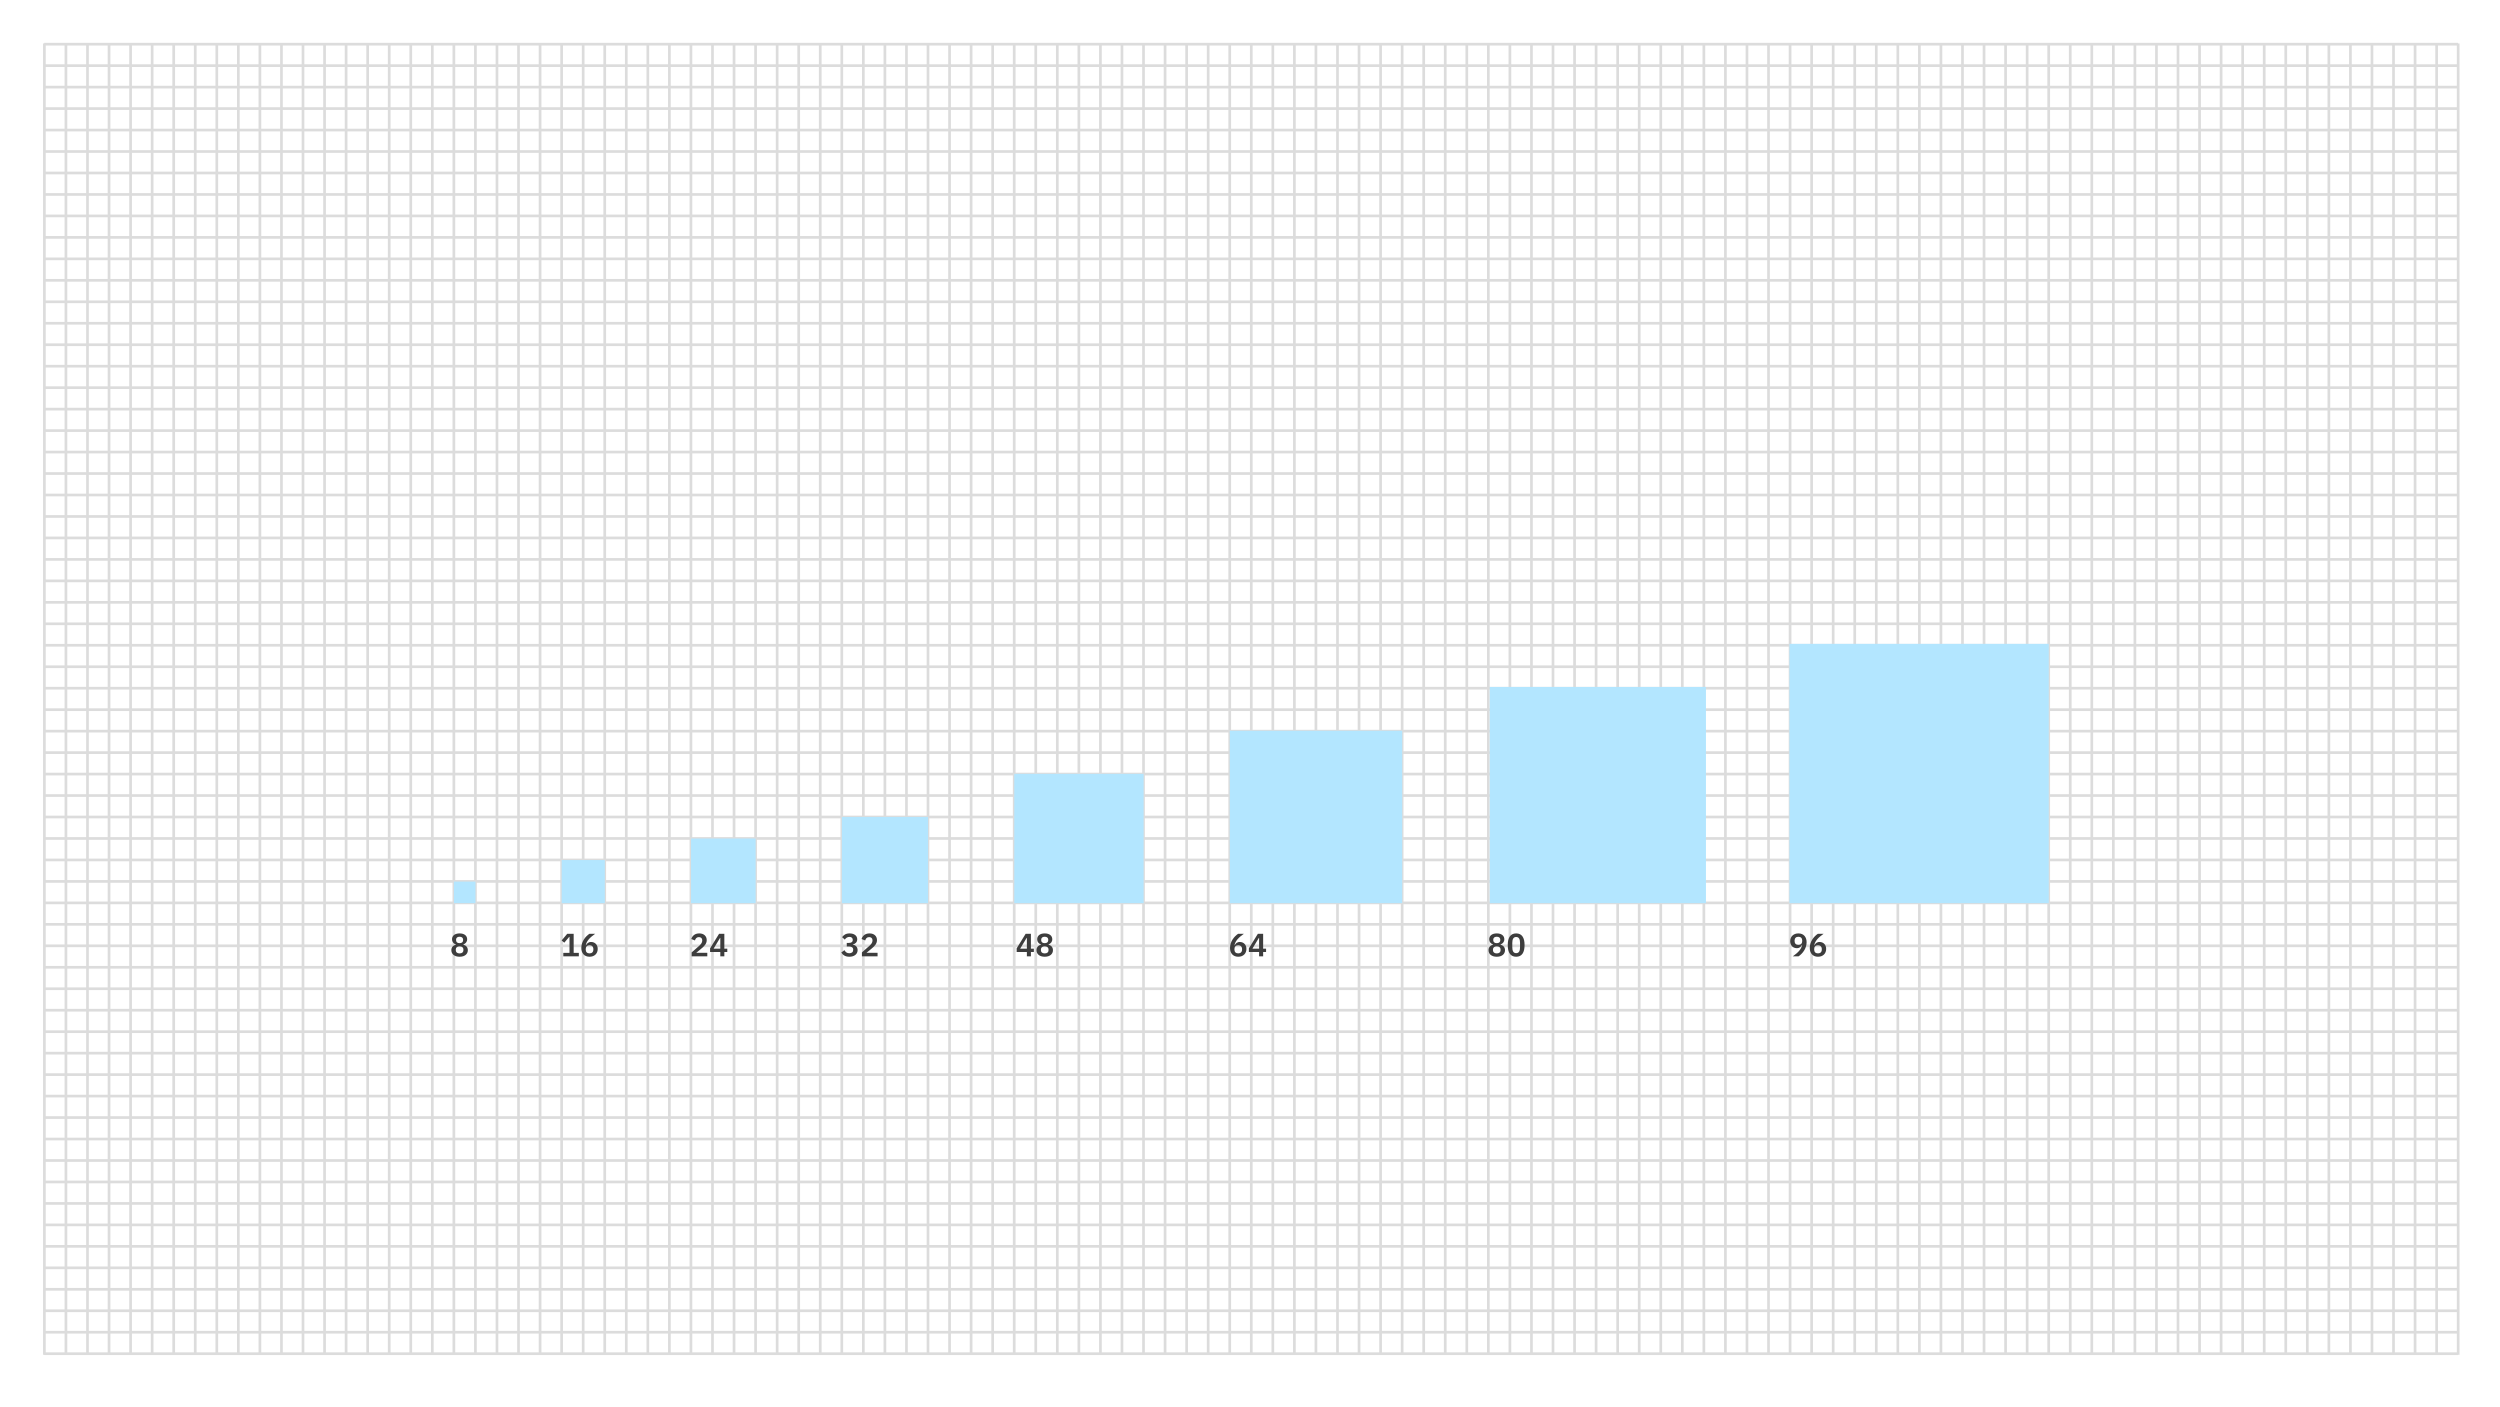
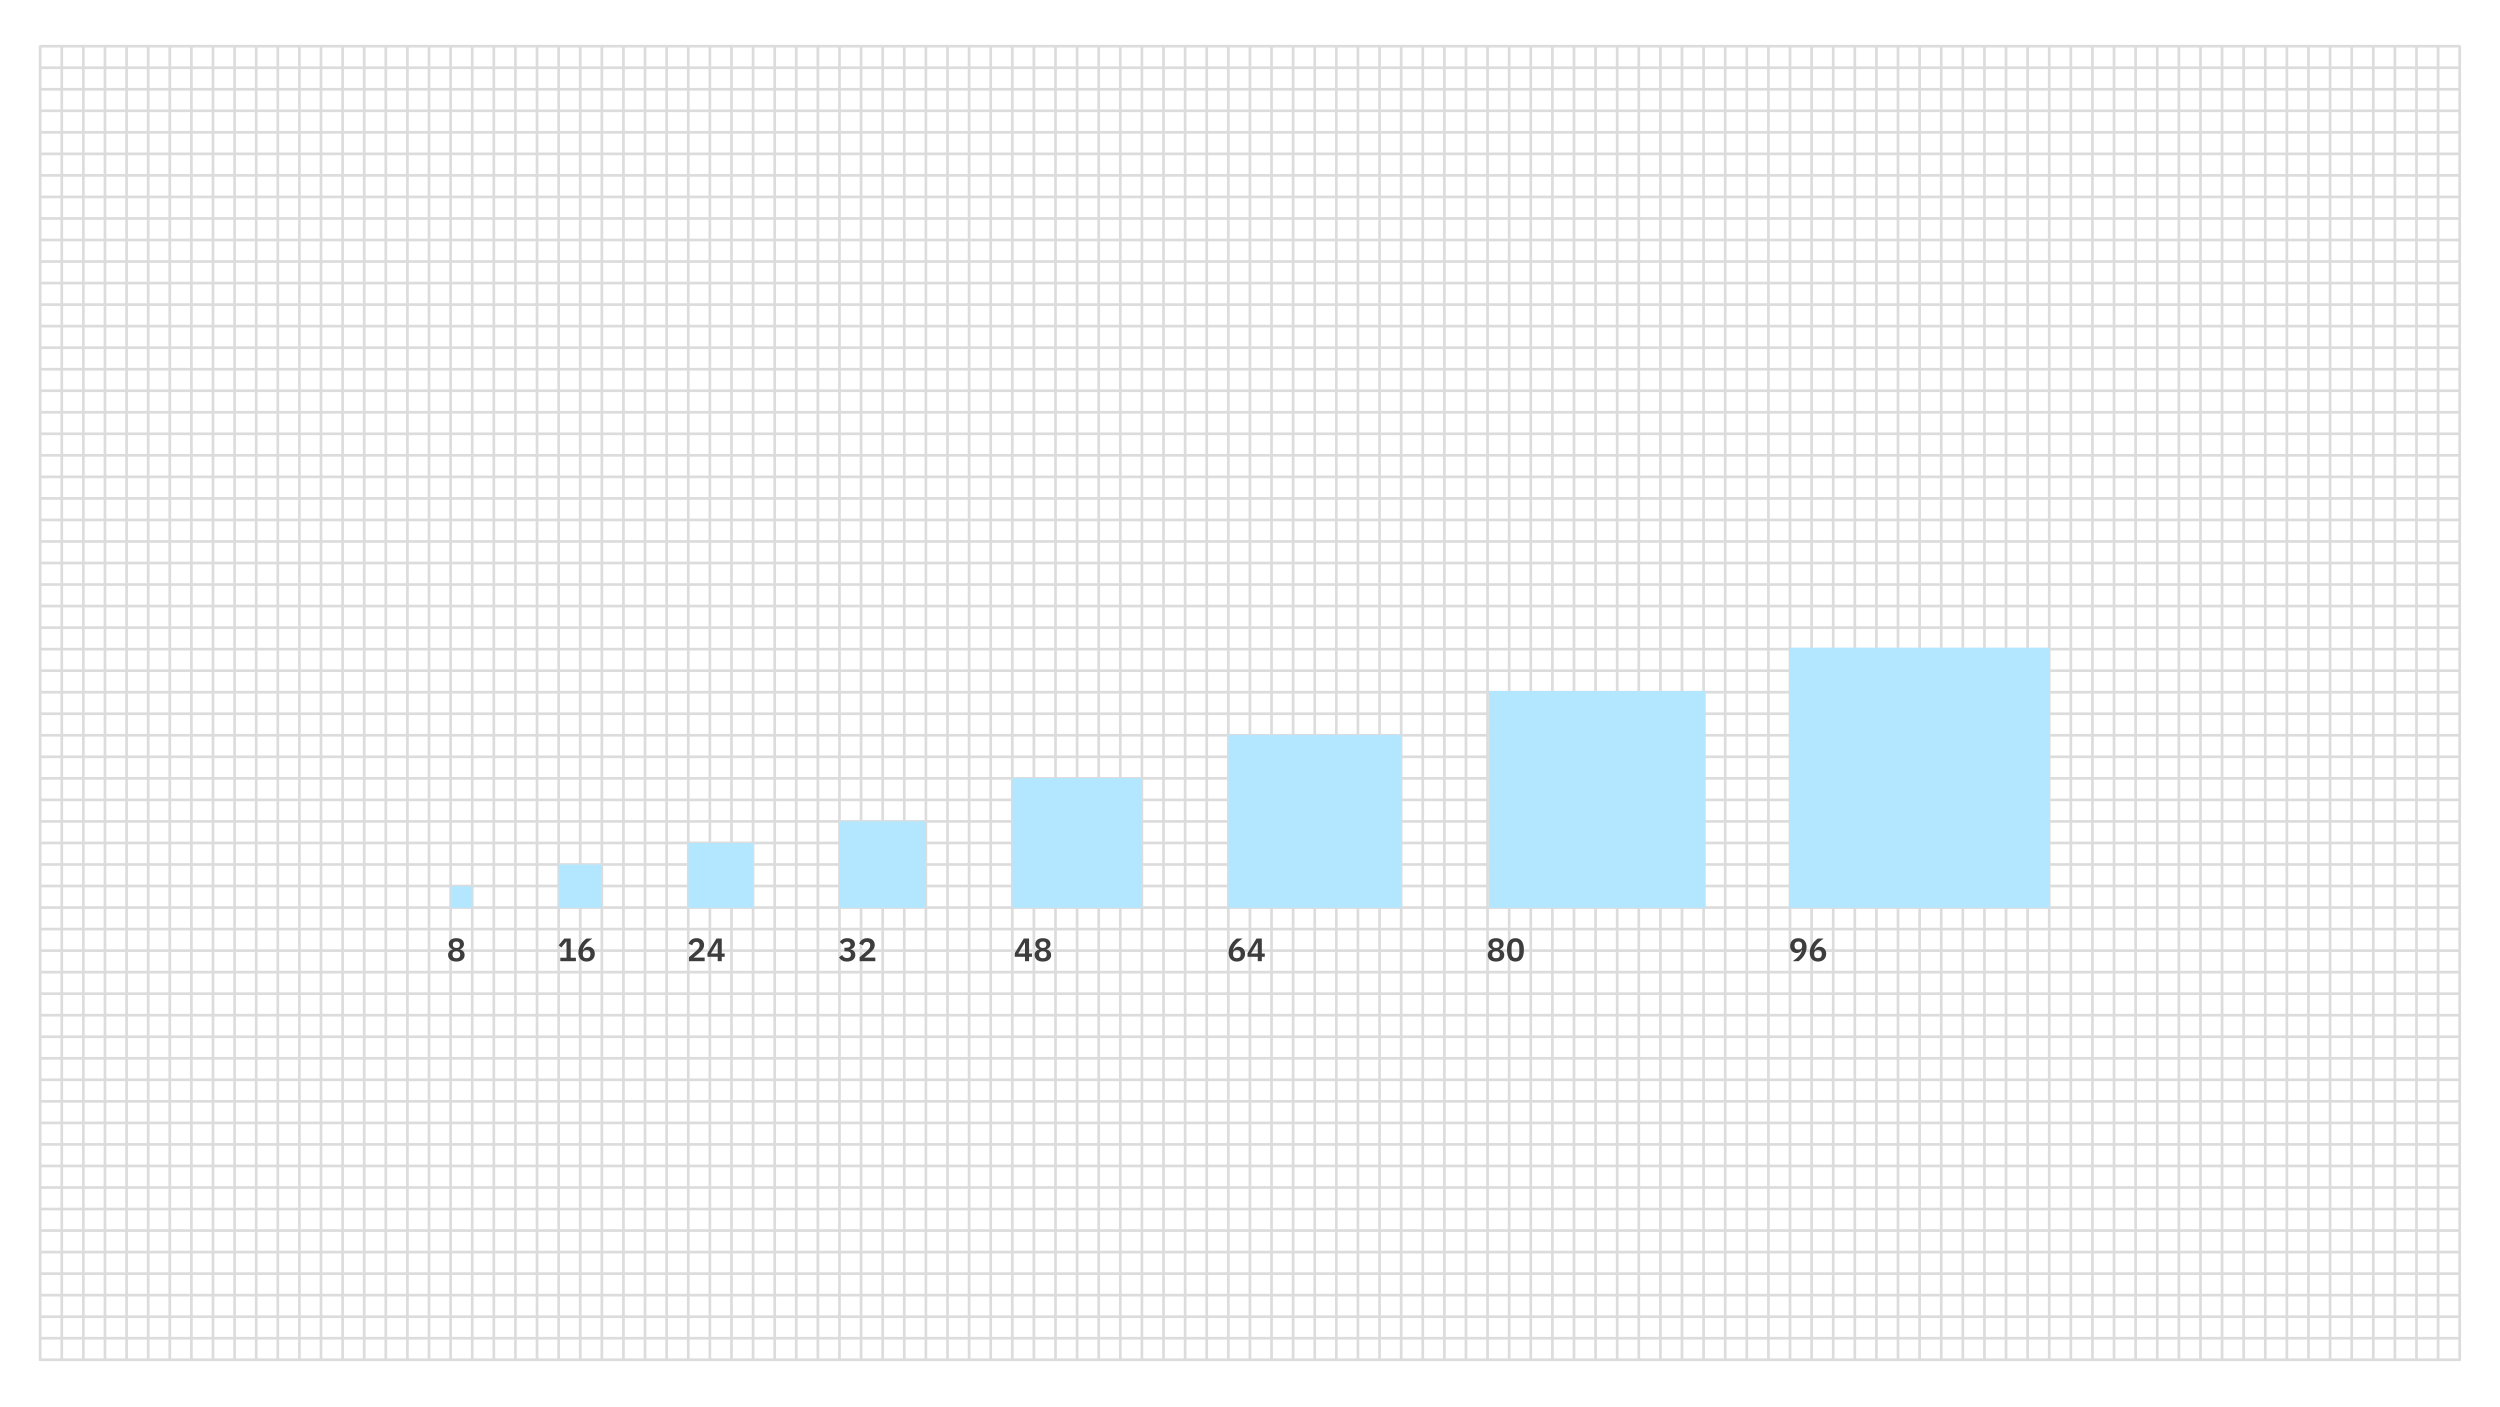
- <svg xmlns="http://www.w3.org/2000/svg" width="928px" height="522px" viewBox="0 0 928 522" version="1.1">
+ <svg xmlns="http://www.w3.org/2000/svg" width="1120px" height="630px" viewBox="0 0 1120 630" version="1.1">
  <g id="Fixed-base-unit" stroke="none" stroke-width="1" fill="none" fill-rule="evenodd">
-     <g id="Group-7" transform="translate(14, 15)">
-       <g id="Group-3" stroke="#DCDCDC" stroke-linecap="square">
+     <g id="Group-7" transform="translate(15, 19)">
+       <g id="Group-3" stroke="#DCDCDC" stroke-linecap="square" stroke-width="1.21">
        <g id="Group-6">
-           <g id="Group-16" transform="translate(0, 1)">
-             <path d="M58.475,0.621 L58.475,486.404" id="Line-7" />
-             <path d="M50.475,0.621 L50.475,486.404" id="Line-7" />
-             <path d="M42.475,0.621 L42.475,486.404" id="Line-7" />
-             <path d="M570.475,0.621 L570.475,486.404" id="Line-7" />
-             <path d="M562.475,0.621 L562.475,486.404" id="Line-7" />
-             <path d="M554.475,0.621 L554.475,486.404" id="Line-7" />
-             <path d="M546.475,0.621 L546.475,486.404" id="Line-7" />
-             <path d="M538.475,0.621 L538.475,486.404" id="Line-7" />
-             <path d="M530.475,0.621 L530.475,486.404" id="Line-7" />
-             <path d="M634.475,0.621 L634.475,486.404" id="Line-7" />
-             <path d="M626.475,0.621 L626.475,486.404" id="Line-7" />
-             <path d="M618.475,0.621 L618.475,486.404" id="Line-7" />
-             <path d="M610.475,0.621 L610.475,486.404" id="Line-7" />
-             <path d="M602.475,0.621 L602.475,486.404" id="Line-7" />
-             <path d="M594.475,0.621 L594.475,486.404" id="Line-7" />
-             <path d="M586.475,0.621 L586.475,486.404" id="Line-7" />
-             <path d="M578.475,0.621 L578.475,486.404" id="Line-7" />
-             <path d="M698.475,0.621 L698.475,486.404" id="Line-7" />
-             <path d="M690.475,0.621 L690.475,486.404" id="Line-7" />
-             <path d="M682.475,0.621 L682.475,486.404" id="Line-7" />
-             <path d="M674.475,0.621 L674.475,486.404" id="Line-7" />
-             <path d="M666.475,0.621 L666.475,486.404" id="Line-7" />
-             <path d="M658.475,0.621 L658.475,486.404" id="Line-7" />
-             <path d="M762.475,0.621 L762.475,486.404" id="Line-7" />
-             <path d="M754.475,0.621 L754.475,486.404" id="Line-7" />
-             <path d="M746.475,0.621 L746.475,486.404" id="Line-7" />
-             <path d="M738.475,0.621 L738.475,486.404" id="Line-7" />
-             <path d="M730.475,0.621 L730.475,486.404" id="Line-7" />
-             <path d="M722.475,0.621 L722.475,486.404" id="Line-7" />
-             <path d="M714.475,0.621 L714.475,486.404" id="Line-7" />
-             <path d="M706.475,0.621 L706.475,486.404" id="Line-7" />
-             <path d="M650.475,0.621 L650.475,486.404" id="Line-7" />
-             <path d="M642.475,0.621 L642.475,486.404" id="Line-7" />
-             <path d="M826.475,0.621 L826.475,486.404" id="Line-7" />
-             <path d="M818.475,0.621 L818.475,486.404" id="Line-7" />
-             <path d="M810.475,0.621 L810.475,486.404" id="Line-7" />
-             <path d="M802.475,0.621 L802.475,486.404" id="Line-7" />
-             <path d="M794.475,0.621 L794.475,486.404" id="Line-7" />
-             <path d="M786.475,0.621 L786.475,486.404" id="Line-7" />
-             <path d="M890.475,0.621 L890.475,486.404" id="Line-7" />
-             <path d="M882.475,0.621 L882.475,486.404" id="Line-7" />
-             <path d="M874.475,0.621 L874.475,486.404" id="Line-7" />
-             <path d="M866.475,0.621 L866.475,486.404" id="Line-7" />
-             <path d="M858.475,0.621 L858.475,486.404" id="Line-7" />
-             <path d="M850.475,0.621 L850.475,486.404" id="Line-7" />
-             <path d="M842.475,0.621 L842.475,486.404" id="Line-7" />
-             <path d="M834.475,0.621 L834.475,486.404" id="Line-7" />
-             <path d="M898.475,0.621 L898.475,486.404" id="Line-7" />
-             <path d="M778.475,0.621 L778.475,486.404" id="Line-7" />
-             <path d="M770.475,0.621 L770.475,486.404" id="Line-7" />
-             <path d="M522.475,0.621 L522.475,486.404" id="Line-7" />
-             <path d="M514.475,0.621 L514.475,486.404" id="Line-7" />
-             <path d="M34.475,0.621 L34.475,486.404" id="Line-7" />
-             <path d="M26.475,0.621 L26.475,486.404" id="Line-7" />
-             <path d="M18.475,0.621 L18.475,486.404" id="Line-7" />
-             <path d="M122.475,0.621 L122.475,486.404" id="Line-7" />
-             <path d="M114.475,0.621 L114.475,486.404" id="Line-7" />
-             <path d="M106.475,0.621 L106.475,486.404" id="Line-7" />
-             <path d="M98.475,0.621 L98.475,486.404" id="Line-7" />
-             <path d="M90.475,0.621 L90.475,486.404" id="Line-7" />
-             <path d="M82.475,0.621 L82.475,486.404" id="Line-7" />
-             <path d="M74.475,0.621 L74.475,486.404" id="Line-7" />
-             <path d="M66.475,0.621 L66.475,486.404" id="Line-7" />
-             <path d="M186.475,0.621 L186.475,486.404" id="Line-7" />
-             <path d="M178.475,0.621 L178.475,486.404" id="Line-7" />
-             <path d="M170.475,0.621 L170.475,486.404" id="Line-7" />
-             <path d="M162.475,0.621 L162.475,486.404" id="Line-7" />
-             <path d="M154.475,0.621 L154.475,486.404" id="Line-7" />
-             <path d="M146.475,0.621 L146.475,486.404" id="Line-7" />
-             <path d="M250.475,0.621 L250.475,486.404" id="Line-7" />
-             <path d="M242.475,0.621 L242.475,486.404" id="Line-7" />
-             <path d="M234.475,0.621 L234.475,486.404" id="Line-7" />
-             <path d="M226.475,0.621 L226.475,486.404" id="Line-7" />
-             <path d="M218.475,0.621 L218.475,486.404" id="Line-7" />
-             <path d="M210.475,0.621 L210.475,486.404" id="Line-7" />
-             <path d="M202.475,0.621 L202.475,486.404" id="Line-7" />
-             <path d="M194.475,0.621 L194.475,486.404" id="Line-7" />
-             <path d="M138.475,0.621 L138.475,486.404" id="Line-7" />
-             <path d="M130.475,0.621 L130.475,486.404" id="Line-7" />
-             <path d="M314.475,0.621 L314.475,486.404" id="Line-7" />
-             <path d="M306.475,0.621 L306.475,486.404" id="Line-7" />
-             <path d="M298.475,0.621 L298.475,486.404" id="Line-7" />
-             <path d="M290.475,0.621 L290.475,486.404" id="Line-7" />
-             <path d="M282.475,0.621 L282.475,486.404" id="Line-7" />
-             <path d="M274.475,0.621 L274.475,486.404" id="Line-7" />
-             <path d="M378.475,0.621 L378.475,486.404" id="Line-7" />
-             <path d="M370.475,0.621 L370.475,486.404" id="Line-7" />
-             <path d="M362.475,0.621 L362.475,486.404" id="Line-7" />
-             <path d="M354.475,0.621 L354.475,486.404" id="Line-7" />
-             <path d="M346.475,0.621 L346.475,486.404" id="Line-7" />
-             <path d="M338.475,0.621 L338.475,486.404" id="Line-7" />
-             <path d="M330.475,0.621 L330.475,486.404" id="Line-7" />
-             <path d="M322.475,0.621 L322.475,486.404" id="Line-7" />
-             <path d="M442.475,0.621 L442.475,486.404" id="Line-7" />
-             <path d="M434.475,0.621 L434.475,486.404" id="Line-7" />
-             <path d="M426.475,0.621 L426.475,486.404" id="Line-7" />
-             <path d="M418.475,0.621 L418.475,486.404" id="Line-7" />
-             <path d="M410.475,0.621 L410.475,486.404" id="Line-7" />
-             <path d="M402.475,0.621 L402.475,486.404" id="Line-7" />
-             <path d="M506.475,0.621 L506.475,486.404" id="Line-7" />
-             <path d="M498.475,0.621 L498.475,486.404" id="Line-7" />
-             <path d="M490.475,0.621 L490.475,486.404" id="Line-7" />
-             <path d="M482.475,0.621 L482.475,486.404" id="Line-7" />
-             <path d="M474.475,0.621 L474.475,486.404" id="Line-7" />
-             <path d="M466.475,0.621 L466.475,486.404" id="Line-7" />
-             <path d="M458.475,0.621 L458.475,486.404" id="Line-7" />
-             <path d="M450.475,0.621 L450.475,486.404" id="Line-7" />
-             <path d="M394.475,0.621 L394.475,486.404" id="Line-7" />
-             <path d="M386.475,0.621 L386.475,486.404" id="Line-7" />
-             <path d="M266.475,0.621 L266.475,486.404" id="Line-7" />
-             <path d="M258.475,0.621 L258.475,486.404" id="Line-7" />
-             <path d="M10.475,0.621 L10.475,486.404" id="Line-7" />
-             <path d="M2.475,0.621 L2.475,486.404" id="Line-7" />
+           <g id="Group-16" transform="translate(0, 1.210634)">
+             <path d="M70.741,0.752 L70.741,588.857" id="Line-7" />
+             <path d="M61.063,0.752 L61.063,588.857" id="Line-7" />
+             <path d="M51.385,0.752 L51.385,588.857" id="Line-7" />
+             <path d="M690.142,0.752 L690.142,588.857" id="Line-7" />
+             <path d="M680.464,0.752 L680.464,588.857" id="Line-7" />
+             <path d="M670.786,0.752 L670.786,588.857" id="Line-7" />
+             <path d="M661.107,0.752 L661.107,588.857" id="Line-7" />
+             <path d="M651.429,0.752 L651.429,588.857" id="Line-7" />
+             <path d="M641.751,0.752 L641.751,588.857" id="Line-7" />
+             <path d="M767.567,0.752 L767.567,588.857" id="Line-7" />
+             <path d="M757.889,0.752 L757.889,588.857" id="Line-7" />
+             <path d="M748.211,0.752 L748.211,588.857" id="Line-7" />
+             <path d="M738.532,0.752 L738.532,588.857" id="Line-7" />
+             <path d="M728.854,0.752 L728.854,588.857" id="Line-7" />
+             <path d="M719.176,0.752 L719.176,588.857" id="Line-7" />
+             <path d="M709.498,0.752 L709.498,588.857" id="Line-7" />
+             <path d="M699.82,0.752 L699.82,588.857" id="Line-7" />
+             <path d="M844.992,0.752 L844.992,588.857" id="Line-7" />
+             <path d="M835.314,0.752 L835.314,588.857" id="Line-7" />
+             <path d="M825.636,0.752 L825.636,588.857" id="Line-7" />
+             <path d="M815.958,0.752 L815.958,588.857" id="Line-7" />
+             <path d="M806.279,0.752 L806.279,588.857" id="Line-7" />
+             <path d="M796.601,0.752 L796.601,588.857" id="Line-7" />
+             <path d="M922.417,0.752 L922.417,588.857" id="Line-7" />
+             <path d="M912.739,0.752 L912.739,588.857" id="Line-7" />
+             <path d="M903.061,0.752 L903.061,588.857" id="Line-7" />
+             <path d="M893.383,0.752 L893.383,588.857" id="Line-7" />
+             <path d="M883.704,0.752 L883.704,588.857" id="Line-7" />
+             <path d="M874.026,0.752 L874.026,588.857" id="Line-7" />
+             <path d="M864.348,0.752 L864.348,588.857" id="Line-7" />
+             <path d="M854.67,0.752 L854.67,588.857" id="Line-7" />
+             <path d="M786.923,0.752 L786.923,588.857" id="Line-7" />
+             <path d="M777.245,0.752 L777.245,588.857" id="Line-7" />
+             <path d="M999.842,0.752 L999.842,588.857" id="Line-7" />
+             <path d="M990.164,0.752 L990.164,588.857" id="Line-7" />
+             <path d="M980.486,0.752 L980.486,588.857" id="Line-7" />
+             <path d="M970.808,0.752 L970.808,588.857" id="Line-7" />
+             <path d="M961.13,0.752 L961.13,588.857" id="Line-7" />
+             <path d="M951.451,0.752 L951.451,588.857" id="Line-7" />
+             <path d="M1077.267,0.752 L1077.267,588.857" id="Line-7" />
+             <path d="M1067.589,0.752 L1067.589,588.857" id="Line-7" />
+             <path d="M1057.911,0.752 L1057.911,588.857" id="Line-7" />
+             <path d="M1048.233,0.752 L1048.233,588.857" id="Line-7" />
+             <path d="M1038.555,0.752 L1038.555,588.857" id="Line-7" />
+             <path d="M1028.877,0.752 L1028.877,588.857" id="Line-7" />
+             <path d="M1019.198,0.752 L1019.198,588.857" id="Line-7" />
+             <path d="M1009.52,0.752 L1009.52,588.857" id="Line-7" />
+             <path d="M1086.945,0.752 L1086.945,588.857" id="Line-7" />
+             <path d="M941.773,0.752 L941.773,588.857" id="Line-7" />
+             <path d="M932.095,0.752 L932.095,588.857" id="Line-7" />
+             <path d="M632.073,0.752 L632.073,588.857" id="Line-7" />
+             <path d="M622.395,0.752 L622.395,588.857" id="Line-7" />
+             <path d="M41.707,0.752 L41.707,588.857" id="Line-7" />
+             <path d="M32.029,0.752 L32.029,588.857" id="Line-7" />
+             <path d="M22.35,0.752 L22.35,588.857" id="Line-7" />
+             <path d="M148.166,0.752 L148.166,588.857" id="Line-7" />
+             <path d="M138.488,0.752 L138.488,588.857" id="Line-7" />
+             <path d="M128.81,0.752 L128.81,588.857" id="Line-7" />
+             <path d="M119.132,0.752 L119.132,588.857" id="Line-7" />
+             <path d="M109.454,0.752 L109.454,588.857" id="Line-7" />
+             <path d="M99.776,0.752 L99.776,588.857" id="Line-7" />
+             <path d="M90.097,0.752 L90.097,588.857" id="Line-7" />
+             <path d="M80.419,0.752 L80.419,588.857" id="Line-7" />
+             <path d="M225.591,0.752 L225.591,588.857" id="Line-7" />
+             <path d="M215.913,0.752 L215.913,588.857" id="Line-7" />
+             <path d="M206.235,0.752 L206.235,588.857" id="Line-7" />
+             <path d="M196.557,0.752 L196.557,588.857" id="Line-7" />
+             <path d="M186.879,0.752 L186.879,588.857" id="Line-7" />
+             <path d="M177.201,0.752 L177.201,588.857" id="Line-7" />
+             <path d="M303.016,0.752 L303.016,588.857" id="Line-7" />
+             <path d="M293.338,0.752 L293.338,588.857" id="Line-7" />
+             <path d="M283.66,0.752 L283.66,588.857" id="Line-7" />
+             <path d="M273.982,0.752 L273.982,588.857" id="Line-7" />
+             <path d="M264.304,0.752 L264.304,588.857" id="Line-7" />
+             <path d="M254.626,0.752 L254.626,588.857" id="Line-7" />
+             <path d="M244.948,0.752 L244.948,588.857" id="Line-7" />
+             <path d="M235.269,0.752 L235.269,588.857" id="Line-7" />
+             <path d="M167.522,0.752 L167.522,588.857" id="Line-7" />
+             <path d="M157.844,0.752 L157.844,588.857" id="Line-7" />
+             <path d="M380.441,0.752 L380.441,588.857" id="Line-7" />
+             <path d="M370.763,0.752 L370.763,588.857" id="Line-7" />
+             <path d="M361.085,0.752 L361.085,588.857" id="Line-7" />
+             <path d="M351.407,0.752 L351.407,588.857" id="Line-7" />
+             <path d="M341.729,0.752 L341.729,588.857" id="Line-7" />
+             <path d="M332.051,0.752 L332.051,588.857" id="Line-7" />
+             <path d="M457.867,0.752 L457.867,588.857" id="Line-7" />
+             <path d="M448.188,0.752 L448.188,588.857" id="Line-7" />
+             <path d="M438.51,0.752 L438.51,588.857" id="Line-7" />
+             <path d="M428.832,0.752 L428.832,588.857" id="Line-7" />
+             <path d="M419.154,0.752 L419.154,588.857" id="Line-7" />
+             <path d="M409.476,0.752 L409.476,588.857" id="Line-7" />
+             <path d="M399.798,0.752 L399.798,588.857" id="Line-7" />
+             <path d="M390.12,0.752 L390.12,588.857" id="Line-7" />
+             <path d="M535.292,0.752 L535.292,588.857" id="Line-7" />
+             <path d="M525.613,0.752 L525.613,588.857" id="Line-7" />
+             <path d="M515.935,0.752 L515.935,588.857" id="Line-7" />
+             <path d="M506.257,0.752 L506.257,588.857" id="Line-7" />
+             <path d="M496.579,0.752 L496.579,588.857" id="Line-7" />
+             <path d="M486.901,0.752 L486.901,588.857" id="Line-7" />
+             <path d="M612.717,0.752 L612.717,588.857" id="Line-7" />
+             <path d="M603.039,0.752 L603.039,588.857" id="Line-7" />
+             <path d="M593.36,0.752 L593.36,588.857" id="Line-7" />
+             <path d="M583.682,0.752 L583.682,588.857" id="Line-7" />
+             <path d="M574.004,0.752 L574.004,588.857" id="Line-7" />
+             <path d="M564.326,0.752 L564.326,588.857" id="Line-7" />
+             <path d="M554.648,0.752 L554.648,588.857" id="Line-7" />
+             <path d="M544.97,0.752 L544.97,588.857" id="Line-7" />
+             <path d="M477.223,0.752 L477.223,588.857" id="Line-7" />
+             <path d="M467.545,0.752 L467.545,588.857" id="Line-7" />
+             <path d="M322.373,0.752 L322.373,588.857" id="Line-7" />
+             <path d="M312.695,0.752 L312.695,588.857" id="Line-7" />
+             <path d="M12.672,0.752 L12.672,588.857" id="Line-7" />
+             <path d="M2.994,0.752 L2.994,588.857" id="Line-7" />
          </g>
-           <g id="Group-17" transform="translate(2, 0)">
-             <path d="M0.908,120.931 L895.911,120.931" id="Line-8" />
-             <path d="M0.908,128.9 L895.911,128.9" id="Line-8-Copy" />
-             <path d="M0.908,136.869 L895.911,136.869" id="Line-8-Copy-2" />
-             <path d="M0.908,144.838 L895.911,144.838" id="Line-8-Copy-3" />
-             <path d="M0.908,152.806 L895.911,152.806" id="Line-8-Copy-4" />
-             <path d="M0.908,160.775 L895.911,160.775" id="Line-8-Copy-5" />
-             <path d="M0.908,168.744 L895.911,168.744" id="Line-8-Copy-6" />
-             <path d="M0.908,176.712 L895.911,176.712" id="Line-8-Copy-7" />
-             <path d="M0.908,184.681 L895.911,184.681" id="Line-8-Copy-8" />
-             <path d="M0.908,192.65 L895.911,192.65" id="Line-8-Copy-9" />
-             <path d="M0.908,200.619 L895.911,200.619" id="Line-8-Copy-10" />
-             <path d="M0.908,208.587 L895.911,208.587" id="Line-8-Copy-11" />
-             <path d="M0.908,216.556 L895.911,216.556" id="Line-8-Copy-12" />
-             <path d="M0.908,224.525 L895.911,224.525" id="Line-8-Copy-13" />
-             <path d="M0.908,232.493 L895.911,232.493" id="Line-8-Copy-14" />
-             <path d="M0.908,240.462 L895.911,240.462" id="Line-8-Copy-15" />
-             <path d="M0.908,248.431 L895.911,248.431" id="Line-8-Copy-16" />
-             <path d="M0.908,256.4 L895.911,256.4" id="Line-8-Copy-17" />
-             <path d="M0.908,264.368 L895.911,264.368" id="Line-8-Copy-18" />
-             <path d="M0.908,272.337 L895.911,272.337" id="Line-8-Copy-19" />
-             <path d="M0.908,280.306 L895.911,280.306" id="Line-8-Copy-20" />
-             <path d="M0.908,288.274 L895.911,288.274" id="Line-8-Copy-21" />
-             <path d="M0.908,296.243 L895.911,296.243" id="Line-8-Copy-22" />
-             <path d="M0.908,1.401 L895.911,1.401" id="Line-8-Copy-7" />
-             <path d="M0.908,9.369 L895.911,9.369" id="Line-8-Copy-8" />
-             <path d="M0.908,17.338 L895.911,17.338" id="Line-8-Copy-9" />
-             <path d="M0.908,25.307 L895.911,25.307" id="Line-8-Copy-10" />
-             <path d="M0.908,33.276 L895.911,33.276" id="Line-8-Copy-11" />
-             <path d="M0.908,41.244 L895.911,41.244" id="Line-8-Copy-12" />
-             <path d="M0.908,49.213 L895.911,49.213" id="Line-8-Copy-13" />
-             <path d="M0.908,57.182 L895.911,57.182" id="Line-8-Copy-14" />
-             <path d="M0.908,65.15 L895.911,65.15" id="Line-8-Copy-15" />
-             <path d="M0.908,73.119 L895.911,73.119" id="Line-8-Copy-16" />
-             <path d="M0.908,81.088 L895.911,81.088" id="Line-8-Copy-17" />
-             <path d="M0.908,89.057 L895.911,89.057" id="Line-8-Copy-18" />
-             <path d="M0.908,97.025 L895.911,97.025" id="Line-8-Copy-19" />
-             <path d="M0.908,104.994 L895.911,104.994" id="Line-8-Copy-20" />
-             <path d="M0.908,112.963 L895.911,112.963" id="Line-8-Copy-21" />
-             <path d="M0.908,304.212 L895.911,304.212" id="Line-8-Copy-23" />
-             <path d="M0.908,312.181 L895.911,312.181" id="Line-8-Copy-24" />
-             <path d="M0.908,320.149 L895.911,320.149" id="Line-8-Copy-25" />
-             <path d="M0.908,328.118 L895.911,328.118" id="Line-8-Copy-26" />
-             <path d="M0.908,336.087 L895.911,336.087" id="Line-8-Copy-27" />
-             <path d="M0.908,344.055 L895.911,344.055" id="Line-8-Copy-28" />
-             <path d="M0.908,352.024 L895.911,352.024" id="Line-8-Copy-29" />
-             <path d="M0.908,359.993 L895.911,359.993" id="Line-8-Copy-30" />
-             <path d="M0.908,367.962 L895.911,367.962" id="Line-8-Copy-31" />
-             <path d="M0.908,375.93 L895.911,375.93" id="Line-8-Copy-32" />
-             <path d="M0.908,383.899 L895.911,383.899" id="Line-8-Copy-33" />
-             <path d="M0.908,391.868 L895.911,391.868" id="Line-8-Copy-34" />
-             <path d="M0.908,399.836 L895.911,399.836" id="Line-8-Copy-35" />
-             <path d="M0.908,407.805 L895.911,407.805" id="Line-8-Copy-36" />
-             <path d="M0.908,415.774 L895.911,415.774" id="Line-8-Copy-37" />
-             <path d="M0.908,423.743 L895.911,423.743" id="Line-8-Copy-38" />
-             <path d="M0.908,431.711 L895.911,431.711" id="Line-8-Copy-39" />
-             <path d="M0.908,439.68 L895.911,439.68" id="Line-8-Copy-40" />
-             <path d="M0.908,447.649 L895.911,447.649" id="Line-8-Copy-41" />
-             <path d="M0.908,455.617 L895.911,455.617" id="Line-8-Copy-42" />
-             <path d="M0.908,463.586 L895.911,463.586" id="Line-8-Copy-43" />
-             <path d="M0.908,471.555 L895.911,471.555" id="Line-8-Copy-44" />
-             <path d="M0.908,479.524 L895.911,479.524" id="Line-8-Copy-45" />
-             <path d="M0.908,487.492 L895.911,487.492" id="Line-8-Copy-46" />
+           <g id="Group-17" transform="translate(2.419534, 0)">
+             <path d="M1.099,146.404 L1083.844,146.404" id="Line-8" />
+             <path d="M1.099,156.051 L1083.844,156.051" id="Line-8-Copy" />
+             <path d="M1.099,165.698 L1083.844,165.698" id="Line-8-Copy-2" />
+             <path d="M1.099,175.345 L1083.844,175.345" id="Line-8-Copy-3" />
+             <path d="M1.099,184.992 L1083.844,184.992" id="Line-8-Copy-4" />
+             <path d="M1.099,194.64 L1083.844,194.64" id="Line-8-Copy-5" />
+             <path d="M1.099,204.287 L1083.844,204.287" id="Line-8-Copy-6" />
+             <path d="M1.099,213.934 L1083.844,213.934" id="Line-8-Copy-7" />
+             <path d="M1.099,223.581 L1083.844,223.581" id="Line-8-Copy-8" />
+             <path d="M1.099,233.228 L1083.844,233.228" id="Line-8-Copy-9" />
+             <path d="M1.099,242.876 L1083.844,242.876" id="Line-8-Copy-10" />
+             <path d="M1.099,252.523 L1083.844,252.523" id="Line-8-Copy-11" />
+             <path d="M1.099,262.17 L1083.844,262.17" id="Line-8-Copy-12" />
+             <path d="M1.099,271.817 L1083.844,271.817" id="Line-8-Copy-13" />
+             <path d="M1.099,281.464 L1083.844,281.464" id="Line-8-Copy-14" />
+             <path d="M1.099,291.112 L1083.844,291.112" id="Line-8-Copy-15" />
+             <path d="M1.099,300.759 L1083.844,300.759" id="Line-8-Copy-16" />
+             <path d="M1.099,310.406 L1083.844,310.406" id="Line-8-Copy-17" />
+             <path d="M1.099,320.053 L1083.844,320.053" id="Line-8-Copy-18" />
+             <path d="M1.099,329.7 L1083.844,329.7" id="Line-8-Copy-19" />
+             <path d="M1.099,339.348 L1083.844,339.348" id="Line-8-Copy-20" />
+             <path d="M1.099,348.995 L1083.844,348.995" id="Line-8-Copy-21" />
+             <path d="M1.099,358.642 L1083.844,358.642" id="Line-8-Copy-22" />
+             <path d="M1.099,1.696 L1083.844,1.696" id="Line-8-Copy-7" />
+             <path d="M1.099,11.343 L1083.844,11.343" id="Line-8-Copy-8" />
+             <path d="M1.099,20.99 L1083.844,20.99" id="Line-8-Copy-9" />
+             <path d="M1.099,30.637 L1083.844,30.637" id="Line-8-Copy-10" />
+             <path d="M1.099,40.285 L1083.844,40.285" id="Line-8-Copy-11" />
+             <path d="M1.099,49.932 L1083.844,49.932" id="Line-8-Copy-12" />
+             <path d="M1.099,59.579 L1083.844,59.579" id="Line-8-Copy-13" />
+             <path d="M1.099,69.226 L1083.844,69.226" id="Line-8-Copy-14" />
+             <path d="M1.099,78.873 L1083.844,78.873" id="Line-8-Copy-15" />
+             <path d="M1.099,88.521 L1083.844,88.521" id="Line-8-Copy-16" />
+             <path d="M1.099,98.168 L1083.844,98.168" id="Line-8-Copy-17" />
+             <path d="M1.099,107.815 L1083.844,107.815" id="Line-8-Copy-18" />
+             <path d="M1.099,117.462 L1083.844,117.462" id="Line-8-Copy-19" />
+             <path d="M1.099,127.109 L1083.844,127.109" id="Line-8-Copy-20" />
+             <path d="M1.099,136.757 L1083.844,136.757" id="Line-8-Copy-21" />
+             <path d="M1.099,368.289 L1083.844,368.289" id="Line-8-Copy-23" />
+             <path d="M1.099,377.936 L1083.844,377.936" id="Line-8-Copy-24" />
+             <path d="M1.099,387.584 L1083.844,387.584" id="Line-8-Copy-25" />
+             <path d="M1.099,397.231 L1083.844,397.231" id="Line-8-Copy-26" />
+             <path d="M1.099,406.878 L1083.844,406.878" id="Line-8-Copy-27" />
+             <path d="M1.099,416.525 L1083.844,416.525" id="Line-8-Copy-28" />
+             <path d="M1.099,426.172 L1083.844,426.172" id="Line-8-Copy-29" />
+             <path d="M1.099,435.82 L1083.844,435.82" id="Line-8-Copy-30" />
+             <path d="M1.099,445.467 L1083.844,445.467" id="Line-8-Copy-31" />
+             <path d="M1.099,455.114 L1083.844,455.114" id="Line-8-Copy-32" />
+             <path d="M1.099,464.761 L1083.844,464.761" id="Line-8-Copy-33" />
+             <path d="M1.099,474.408 L1083.844,474.408" id="Line-8-Copy-34" />
+             <path d="M1.099,484.056 L1083.844,484.056" id="Line-8-Copy-35" />
+             <path d="M1.099,493.703 L1083.844,493.703" id="Line-8-Copy-36" />
+             <path d="M1.099,503.35 L1083.844,503.35" id="Line-8-Copy-37" />
+             <path d="M1.099,512.997 L1083.844,512.997" id="Line-8-Copy-38" />
+             <path d="M1.099,522.644 L1083.844,522.644" id="Line-8-Copy-39" />
+             <path d="M1.099,532.291 L1083.844,532.291" id="Line-8-Copy-40" />
+             <path d="M1.099,541.939 L1083.844,541.939" id="Line-8-Copy-41" />
+             <path d="M1.099,551.586 L1083.844,551.586" id="Line-8-Copy-42" />
+             <path d="M1.099,561.233 L1083.844,561.233" id="Line-8-Copy-43" />
+             <path d="M1.099,570.88 L1083.844,570.88" id="Line-8-Copy-44" />
+             <path d="M1.099,580.527 L1083.844,580.527" id="Line-8-Copy-45" />
+             <path d="M1.099,590.175 L1083.844,590.175" id="Line-8-Copy-46" />
          </g>
        </g>
      </g>
-       <rect id="Rectangle-15-Copy-2" fill="#B3E6FF" x="242.5" y="296.25" width="24" height="24" />
-       <rect id="Rectangle-15-Copy-8" fill="#B3E6FF" x="298.5" y="288.25" width="32" height="32" />
-       <rect id="Rectangle-15-Copy-9" fill="#B3E6FF" x="362.5" y="272.25" width="48" height="48" />
-       <rect id="Rectangle-15-Copy-10" fill="#B3E6FF" x="442.5" y="256.25" width="64" height="64" />
-       <polygon id="Rectangle-15-Copy-11" fill="#B3E6FF" points="539 240 619.25 240 619.25 320.25 539 320.25" />
-       <polygon id="Rectangle-15-Copy-12" fill="#B3E6FF" points="650.25 224 746.5 224 746.5 320.25 650.25 320.25" />
-       <rect id="Rectangle-15-Copy-6" fill="#B3E6FF" x="194.5" y="304.25" width="16" height="16" />
-       <rect id="Rectangle-15-Copy-7" stroke="#B3E6FF" fill="#B3E6FF" x="155" y="312.75" width="7" height="7" />
-       <path d="M156.6,340.144 C154.644,340.144 153.54,339.112 153.54,337.708 C153.54,336.628 154.2,335.944 155.196,335.668 L155.196,335.572 C154.368,335.272 153.792,334.624 153.792,333.652 C153.792,332.38 154.8,331.48 156.6,331.48 C158.4,331.48 159.408,332.38 159.408,333.652 C159.408,334.624 158.832,335.272 158.004,335.572 L158.004,335.668 C159,335.944 159.66,336.628 159.66,337.708 C159.66,339.112 158.556,340.144 156.6,340.144 Z M156.6,338.908 C157.5,338.908 158.016,338.464 158.016,337.72 L158.016,337.468 C158.016,336.724 157.5,336.28 156.6,336.28 C155.7,336.28 155.184,336.724 155.184,337.468 L155.184,337.72 C155.184,338.464 155.7,338.908 156.6,338.908 Z M156.6,335.104 C157.44,335.104 157.908,334.696 157.908,334 L157.908,333.808 C157.908,333.124 157.44,332.716 156.6,332.716 C155.76,332.716 155.292,333.124 155.292,333.808 L155.292,334 C155.292,334.696 155.76,335.104 156.6,335.104 Z" id="8" fill="#3D3D3D" />
-       <path d="M200.864,340 L195.092,340 L195.092,338.716 L197.396,338.716 L197.396,332.764 L197.288,332.764 L195.464,334.924 L194.48,334.096 L196.556,331.624 L198.944,331.624 L198.944,338.716 L200.864,338.716 L200.864,340 Z M204.836,340.144 C202.916,340.144 201.788,338.86 201.788,336.856 C201.788,334.456 203.384,332.572 204.788,331.624 L206.924,331.624 C204.956,333.04 203.804,334.168 203.432,335.872 L203.528,335.896 C203.84,335.248 204.368,334.66 205.424,334.66 C206.816,334.66 207.872,335.668 207.872,337.252 C207.872,338.944 206.684,340.144 204.836,340.144 Z M204.836,338.896 C205.712,338.896 206.252,338.392 206.252,337.48 L206.252,337.3 C206.252,336.388 205.712,335.884 204.836,335.884 C203.948,335.884 203.42,336.388 203.42,337.3 L203.42,337.48 C203.42,338.392 203.948,338.896 204.836,338.896 Z" id="16" fill="#3D3D3D" />
-       <path d="M248.552,338.668 L248.552,340 L242.744,340 L242.744,338.536 L245.372,336.232 C246.26,335.452 246.668,334.876 246.668,334.144 L246.668,333.988 C246.668,333.256 246.116,332.848 245.432,332.848 C244.568,332.848 244.16,333.412 243.968,334.096 L242.6,333.568 C242.96,332.452 243.86,331.48 245.564,331.48 C247.328,331.48 248.336,332.536 248.336,333.976 C248.336,335.368 247.388,336.256 246.224,337.216 L244.46,338.668 L248.552,338.668 Z M254.876,340 L253.376,340 L253.376,338.38 L249.584,338.38 L249.584,337.036 L252.92,331.624 L254.876,331.624 L254.876,337.156 L255.968,337.156 L255.968,338.38 L254.876,338.38 L254.876,340 Z M253.28,333.16 L250.88,337.156 L253.376,337.156 L253.376,333.16 L253.28,333.16 Z" id="24" fill="#3D3D3D" />
-       <path d="M300.316,335.008 L301.144,335.008 C302.104,335.008 302.548,334.564 302.548,333.964 L302.548,333.88 C302.548,333.196 302.068,332.776 301.312,332.776 C300.58,332.776 300.004,333.148 299.596,333.784 L298.588,332.872 C299.152,332.092 299.944,331.48 301.36,331.48 C303.052,331.48 304.204,332.32 304.204,333.664 C304.204,334.744 303.472,335.392 302.596,335.572 L302.596,335.644 C303.568,335.824 304.348,336.496 304.348,337.684 C304.348,339.16 303.112,340.144 301.264,340.144 C299.632,340.144 298.816,339.4 298.288,338.584 L299.452,337.696 C299.824,338.368 300.328,338.848 301.264,338.848 C302.188,338.848 302.704,338.368 302.704,337.588 L302.704,337.504 C302.704,336.736 302.14,336.328 301.144,336.328 L300.316,336.328 L300.316,335.008 Z M311.752,338.668 L311.752,340 L305.944,340 L305.944,338.536 L308.572,336.232 C309.46,335.452 309.868,334.876 309.868,334.144 L309.868,333.988 C309.868,333.256 309.316,332.848 308.632,332.848 C307.768,332.848 307.36,333.412 307.168,334.096 L305.8,333.568 C306.16,332.452 307.06,331.48 308.764,331.48 C310.528,331.48 311.536,332.536 311.536,333.976 C311.536,335.368 310.588,336.256 309.424,337.216 L307.66,338.668 L311.752,338.668 Z" id="32" fill="#3D3D3D" />
-       <path d="M368.676,340 L367.176,340 L367.176,338.38 L363.384,338.38 L363.384,337.036 L366.72,331.624 L368.676,331.624 L368.676,337.156 L369.768,337.156 L369.768,338.38 L368.676,338.38 L368.676,340 Z M367.08,333.16 L364.68,337.156 L367.176,337.156 L367.176,333.16 L367.08,333.16 Z M373.8,340.144 C371.844,340.144 370.74,339.112 370.74,337.708 C370.74,336.628 371.4,335.944 372.396,335.668 L372.396,335.572 C371.568,335.272 370.992,334.624 370.992,333.652 C370.992,332.38 372,331.48 373.8,331.48 C375.6,331.48 376.608,332.38 376.608,333.652 C376.608,334.624 376.032,335.272 375.204,335.572 L375.204,335.668 C376.2,335.944 376.86,336.628 376.86,337.708 C376.86,339.112 375.756,340.144 373.8,340.144 Z M373.8,338.908 C374.7,338.908 375.216,338.464 375.216,337.72 L375.216,337.468 C375.216,336.724 374.7,336.28 373.8,336.28 C372.9,336.28 372.384,336.724 372.384,337.468 L372.384,337.72 C372.384,338.464 372.9,338.908 373.8,338.908 Z M373.8,335.104 C374.64,335.104 375.108,334.696 375.108,334 L375.108,333.808 C375.108,333.124 374.64,332.716 373.8,332.716 C372.96,332.716 372.492,333.124 372.492,333.808 L372.492,334 C372.492,334.696 372.96,335.104 373.8,335.104 Z" id="48" fill="#3D3D3D" />
-       <path d="M445.636,340.144 C443.716,340.144 442.588,338.86 442.588,336.856 C442.588,334.456 444.184,332.572 445.588,331.624 L447.724,331.624 C445.756,333.04 444.604,334.168 444.232,335.872 L444.328,335.896 C444.64,335.248 445.168,334.66 446.224,334.66 C447.616,334.66 448.672,335.668 448.672,337.252 C448.672,338.944 447.484,340.144 445.636,340.144 Z M445.636,338.896 C446.512,338.896 447.052,338.392 447.052,337.48 L447.052,337.3 C447.052,336.388 446.512,335.884 445.636,335.884 C444.748,335.884 444.22,336.388 444.22,337.3 L444.22,337.48 C444.22,338.392 444.748,338.896 445.636,338.896 Z M454.876,340 L453.376,340 L453.376,338.38 L449.584,338.38 L449.584,337.036 L452.92,331.624 L454.876,331.624 L454.876,337.156 L455.968,337.156 L455.968,338.38 L454.876,338.38 L454.876,340 Z M453.28,333.16 L450.88,337.156 L453.376,337.156 L453.376,333.16 L453.28,333.16 Z" id="64" fill="#3D3D3D" />
-       <path d="M541.6,340.144 C539.644,340.144 538.54,339.112 538.54,337.708 C538.54,336.628 539.2,335.944 540.196,335.668 L540.196,335.572 C539.368,335.272 538.792,334.624 538.792,333.652 C538.792,332.38 539.8,331.48 541.6,331.48 C543.4,331.48 544.408,332.38 544.408,333.652 C544.408,334.624 543.832,335.272 543.004,335.572 L543.004,335.668 C544,335.944 544.66,336.628 544.66,337.708 C544.66,339.112 543.556,340.144 541.6,340.144 Z M541.6,338.908 C542.5,338.908 543.016,338.464 543.016,337.72 L543.016,337.468 C543.016,336.724 542.5,336.28 541.6,336.28 C540.7,336.28 540.184,336.724 540.184,337.468 L540.184,337.72 C540.184,338.464 540.7,338.908 541.6,338.908 Z M541.6,335.104 C542.44,335.104 542.908,334.696 542.908,334 L542.908,333.808 C542.908,333.124 542.44,332.716 541.6,332.716 C540.76,332.716 540.292,333.124 540.292,333.808 L540.292,334 C540.292,334.696 540.76,335.104 541.6,335.104 Z M548.8,340.144 C546.664,340.144 545.68,338.548 545.68,335.812 C545.68,333.076 546.664,331.48 548.8,331.48 C550.936,331.48 551.92,333.076 551.92,335.812 C551.92,338.548 550.936,340.144 548.8,340.144 Z M548.8,338.812 C549.868,338.812 550.24,337.948 550.24,336.568 L550.24,335.056 C550.24,333.676 549.868,332.812 548.8,332.812 C547.732,332.812 547.36,333.676 547.36,335.056 L547.36,336.568 C547.36,337.948 547.732,338.812 548.8,338.812 Z" id="80" fill="#3D3D3D" />
-       <path d="M656.612,334.768 C656.612,337.168 655.016,339.052 653.612,340 L651.476,340 C653.444,338.584 654.596,337.456 654.968,335.752 L654.872,335.728 C654.56,336.376 654.032,336.964 652.976,336.964 C651.584,336.964 650.528,335.956 650.528,334.372 C650.528,332.68 651.716,331.48 653.564,331.48 C655.484,331.48 656.612,332.764 656.612,334.768 Z M653.564,335.74 C654.452,335.74 654.98,335.236 654.98,334.324 L654.98,334.144 C654.98,333.232 654.452,332.728 653.564,332.728 C652.688,332.728 652.148,333.232 652.148,334.144 L652.148,334.324 C652.148,335.236 652.688,335.74 653.564,335.74 Z M660.836,340.144 C658.916,340.144 657.788,338.86 657.788,336.856 C657.788,334.456 659.384,332.572 660.788,331.624 L662.924,331.624 C660.956,333.04 659.804,334.168 659.432,335.872 L659.528,335.896 C659.84,335.248 660.368,334.66 661.424,334.66 C662.816,334.66 663.872,335.668 663.872,337.252 C663.872,338.944 662.684,340.144 660.836,340.144 Z M660.836,338.896 C661.712,338.896 662.252,338.392 662.252,337.48 L662.252,337.3 C662.252,336.388 661.712,335.884 660.836,335.884 C659.948,335.884 659.42,336.388 659.42,337.3 L659.42,337.48 C659.42,338.392 659.948,338.896 660.836,338.896 Z" id="96" fill="#3D3D3D" />
+       <rect id="Rectangle-15-Copy-2" fill="#B3E6FF" x="293.368" y="358.65" width="29.034" height="29.055" />
+       <rect id="Rectangle-15-Copy-8" fill="#B3E6FF" x="361.115" y="348.965" width="38.713" height="38.74" />
+       <rect id="Rectangle-15-Copy-9" fill="#B3E6FF" x="438.541" y="329.595" width="58.069" height="58.11" />
+       <rect id="Rectangle-15-Copy-10" fill="#B3E6FF" x="535.322" y="310.225" width="77.425" height="77.481" />
+       <polygon id="Rectangle-15-Copy-11" fill="#B3E6FF" points="652.064 290.552 749.148 290.552 749.148 387.706 652.064 387.706" />
+       <polygon id="Rectangle-15-Copy-12" fill="#B3E6FF" points="786.651 271.182 903.091 271.182 903.091 387.706 786.651 387.706" />
+       <rect id="Rectangle-15-Copy-6" fill="#B3E6FF" x="235.3" y="368.335" width="19.356" height="19.37" />
+       <rect id="Rectangle-15-Copy-7" stroke="#B3E6FF" stroke-width="1.21" fill="#B3E6FF" x="187.514" y="378.625" width="8.468" height="8.475" />
+       <path d="M189.45,411.79 C187.083,411.79 185.748,410.54 185.748,408.841 C185.748,407.533 186.546,406.705 187.751,406.371 L187.751,406.255 C186.749,405.892 186.052,405.107 186.052,403.93 C186.052,402.391 187.272,401.301 189.45,401.301 C191.627,401.301 192.847,402.391 192.847,403.93 C192.847,405.107 192.15,405.892 191.148,406.255 L191.148,406.371 C192.353,406.705 193.151,407.533 193.151,408.841 C193.151,410.54 191.816,411.79 189.45,411.79 Z M189.45,410.294 C190.538,410.294 191.163,409.756 191.163,408.855 L191.163,408.55 C191.163,407.65 190.538,407.112 189.45,407.112 C188.361,407.112 187.736,407.65 187.736,408.55 L187.736,408.855 C187.736,409.756 188.361,410.294 189.45,410.294 Z M189.45,405.688 C190.466,405.688 191.032,405.194 191.032,404.352 L191.032,404.119 C191.032,403.291 190.466,402.797 189.45,402.797 C188.433,402.797 187.867,403.291 187.867,404.119 L187.867,404.352 C187.867,405.194 188.433,405.688 189.45,405.688 Z" id="8" fill="#3D3D3D" />
+       <path d="M242.999,411.616 L236.016,411.616 L236.016,410.061 L238.803,410.061 L238.803,402.855 L238.672,402.855 L236.466,405.47 L235.275,404.468 L237.787,401.475 L240.676,401.475 L240.676,410.061 L242.999,410.061 L242.999,411.616 Z M247.804,411.79 C245.481,411.79 244.116,410.235 244.116,407.809 C244.116,404.904 246.047,402.623 247.746,401.475 L250.33,401.475 C247.949,403.19 246.555,404.555 246.105,406.618 L246.221,406.647 C246.599,405.863 247.238,405.151 248.515,405.151 C250.199,405.151 251.477,406.371 251.477,408.289 C251.477,410.337 250.039,411.79 247.804,411.79 Z M247.804,410.279 C248.864,410.279 249.517,409.669 249.517,408.565 L249.517,408.347 C249.517,407.243 248.864,406.633 247.804,406.633 C246.73,406.633 246.091,407.243 246.091,408.347 L246.091,408.565 C246.091,409.669 246.73,410.279 247.804,410.279 Z" id="16" fill="#3D3D3D" />
+       <path d="M300.69,410.003 L300.69,411.616 L293.664,411.616 L293.664,409.843 L296.843,407.054 C297.917,406.11 298.411,405.412 298.411,404.526 L298.411,404.337 C298.411,403.451 297.743,402.957 296.916,402.957 C295.87,402.957 295.377,403.64 295.144,404.468 L293.489,403.829 C293.925,402.478 295.014,401.301 297.075,401.301 C299.209,401.301 300.429,402.579 300.429,404.323 C300.429,406.008 299.282,407.083 297.874,408.245 L295.74,410.003 L300.69,410.003 Z M308.341,411.616 L306.526,411.616 L306.526,409.654 L301.938,409.654 L301.938,408.027 L305.974,401.475 L308.341,401.475 L308.341,408.172 L309.662,408.172 L309.662,409.654 L308.341,409.654 L308.341,411.616 Z M306.41,403.335 L303.506,408.172 L306.526,408.172 L306.526,403.335 L306.41,403.335 Z" id="24" fill="#3D3D3D" />
+       <path d="M363.312,405.572 L364.314,405.572 C365.475,405.572 366.013,405.035 366.013,404.308 L366.013,404.206 C366.013,403.378 365.432,402.87 364.517,402.87 C363.632,402.87 362.935,403.32 362.441,404.09 L361.222,402.986 C361.904,402.042 362.862,401.301 364.575,401.301 C366.622,401.301 368.016,402.318 368.016,403.945 C368.016,405.252 367.13,406.037 366.071,406.255 L366.071,406.342 C367.247,406.56 368.19,407.373 368.19,408.812 C368.19,410.599 366.695,411.79 364.459,411.79 C362.485,411.79 361.498,410.889 360.859,409.901 L362.267,408.826 C362.717,409.64 363.327,410.221 364.459,410.221 C365.577,410.221 366.201,409.64 366.201,408.695 L366.201,408.594 C366.201,407.664 365.519,407.17 364.314,407.17 L363.312,407.17 L363.312,405.572 Z M377.147,410.003 L377.147,411.616 L370.121,411.616 L370.121,409.843 L373.3,407.054 C374.374,406.11 374.868,405.412 374.868,404.526 L374.868,404.337 C374.868,403.451 374.2,402.957 373.373,402.957 C372.328,402.957 371.834,403.64 371.602,404.468 L369.947,403.829 C370.382,402.478 371.471,401.301 373.532,401.301 C375.667,401.301 376.886,402.579 376.886,404.323 C376.886,406.008 375.739,407.083 374.331,408.245 L372.197,410.003 L377.147,410.003 Z" id="32" fill="#3D3D3D" />
+       <path d="M446.012,411.616 L444.197,411.616 L444.197,409.654 L439.61,409.654 L439.61,408.027 L443.646,401.475 L446.012,401.475 L446.012,408.172 L447.333,408.172 L447.333,409.654 L446.012,409.654 L446.012,411.616 Z M444.081,403.335 L441.178,408.172 L444.197,408.172 L444.197,403.335 L444.081,403.335 Z M452.211,411.79 C449.845,411.79 448.509,410.54 448.509,408.841 C448.509,407.533 449.307,406.705 450.512,406.371 L450.512,406.255 C449.511,405.892 448.814,405.107 448.814,403.93 C448.814,402.391 450.033,401.301 452.211,401.301 C454.388,401.301 455.608,402.391 455.608,403.93 C455.608,405.107 454.911,405.892 453.909,406.255 L453.909,406.371 C455.114,406.705 455.913,407.533 455.913,408.841 C455.913,410.54 454.577,411.79 452.211,411.79 Z M452.211,410.294 C453.3,410.294 453.924,409.756 453.924,408.855 L453.924,408.55 C453.924,407.65 453.3,407.112 452.211,407.112 C451.122,407.112 450.498,407.65 450.498,408.55 L450.498,408.855 C450.498,409.756 451.122,410.294 452.211,410.294 Z M452.211,405.688 C453.227,405.688 453.793,405.194 453.793,404.352 L453.793,404.119 C453.793,403.291 453.227,402.797 452.211,402.797 C451.195,402.797 450.629,403.291 450.629,404.119 L450.629,404.352 C450.629,405.194 451.195,405.688 452.211,405.688 Z" id="48" fill="#3D3D3D" />
+       <path d="M539.116,411.79 C536.793,411.79 535.428,410.235 535.428,407.809 C535.428,404.904 537.359,402.623 539.058,401.475 L541.642,401.475 C539.261,403.19 537.867,404.555 537.417,406.618 L537.533,406.647 C537.911,405.863 538.55,405.151 539.827,405.151 C541.511,405.151 542.789,406.371 542.789,408.289 C542.789,410.337 541.351,411.79 539.116,411.79 Z M539.116,410.279 C540.175,410.279 540.829,409.669 540.829,408.565 L540.829,408.347 C540.829,407.243 540.175,406.633 539.116,406.633 C538.041,406.633 537.403,407.243 537.403,408.347 L537.403,408.565 C537.403,409.669 538.041,410.279 539.116,410.279 Z M550.294,411.616 L548.479,411.616 L548.479,409.654 L543.892,409.654 L543.892,408.027 L547.928,401.475 L550.294,401.475 L550.294,408.172 L551.615,408.172 L551.615,409.654 L550.294,409.654 L550.294,411.616 Z M548.363,403.335 L545.46,408.172 L548.479,408.172 L548.479,403.335 L548.363,403.335 Z" id="64" fill="#3D3D3D" />
+       <path d="M655.21,411.79 C652.843,411.79 651.508,410.54 651.508,408.841 C651.508,407.533 652.306,406.705 653.511,406.371 L653.511,406.255 C652.51,405.892 651.813,405.107 651.813,403.93 C651.813,402.391 653.032,401.301 655.21,401.301 C657.387,401.301 658.607,402.391 658.607,403.93 C658.607,405.107 657.91,405.892 656.908,406.255 L656.908,406.371 C658.113,406.705 658.912,407.533 658.912,408.841 C658.912,410.54 657.576,411.79 655.21,411.79 Z M655.21,410.294 C656.299,410.294 656.923,409.756 656.923,408.855 L656.923,408.55 C656.923,407.65 656.299,407.112 655.21,407.112 C654.121,407.112 653.497,407.65 653.497,408.55 L653.497,408.855 C653.497,409.756 654.121,410.294 655.21,410.294 Z M655.21,405.688 C656.226,405.688 656.792,405.194 656.792,404.352 L656.792,404.119 C656.792,403.291 656.226,402.797 655.21,402.797 C654.194,402.797 653.627,403.291 653.627,404.119 L653.627,404.352 C653.627,405.194 654.194,405.688 655.21,405.688 Z M663.92,411.79 C661.336,411.79 660.146,409.858 660.146,406.545 C660.146,403.233 661.336,401.301 663.92,401.301 C666.504,401.301 667.695,403.233 667.695,406.545 C667.695,409.858 666.504,411.79 663.92,411.79 Z M663.92,410.177 C665.212,410.177 665.662,409.131 665.662,407.461 L665.662,405.63 C665.662,403.959 665.212,402.914 663.92,402.914 C662.628,402.914 662.178,403.959 662.178,405.63 L662.178,407.461 C662.178,409.131 662.628,410.177 663.92,410.177 Z" id="80" fill="#3D3D3D" />
+       <path d="M794.347,405.282 C794.347,408.187 792.417,410.468 790.718,411.616 L788.134,411.616 C790.515,409.901 791.909,408.536 792.359,406.473 L792.242,406.444 C791.865,407.228 791.226,407.94 789.949,407.94 C788.265,407.94 786.987,406.72 786.987,404.802 C786.987,402.754 788.424,401.301 790.66,401.301 C792.983,401.301 794.347,402.855 794.347,405.282 Z M790.66,406.458 C791.734,406.458 792.373,405.848 792.373,404.744 L792.373,404.526 C792.373,403.422 791.734,402.812 790.66,402.812 C789.6,402.812 788.947,403.422 788.947,404.526 L788.947,404.744 C788.947,405.848 789.6,406.458 790.66,406.458 Z M799.458,411.79 C797.135,411.79 795.77,410.235 795.77,407.809 C795.77,404.904 797.701,402.623 799.399,401.475 L801.984,401.475 C799.603,403.19 798.209,404.555 797.759,406.618 L797.875,406.647 C798.253,405.863 798.891,405.151 800.169,405.151 C801.853,405.151 803.13,406.371 803.13,408.289 C803.13,410.337 801.693,411.79 799.458,411.79 Z M799.458,410.279 C800.517,410.279 801.171,409.669 801.171,408.565 L801.171,408.347 C801.171,407.243 800.517,406.633 799.458,406.633 C798.383,406.633 797.745,407.243 797.745,408.347 L797.745,408.565 C797.745,409.669 798.383,410.279 799.458,410.279 Z" id="96" fill="#3D3D3D" />
    </g>
  </g>
</svg>
